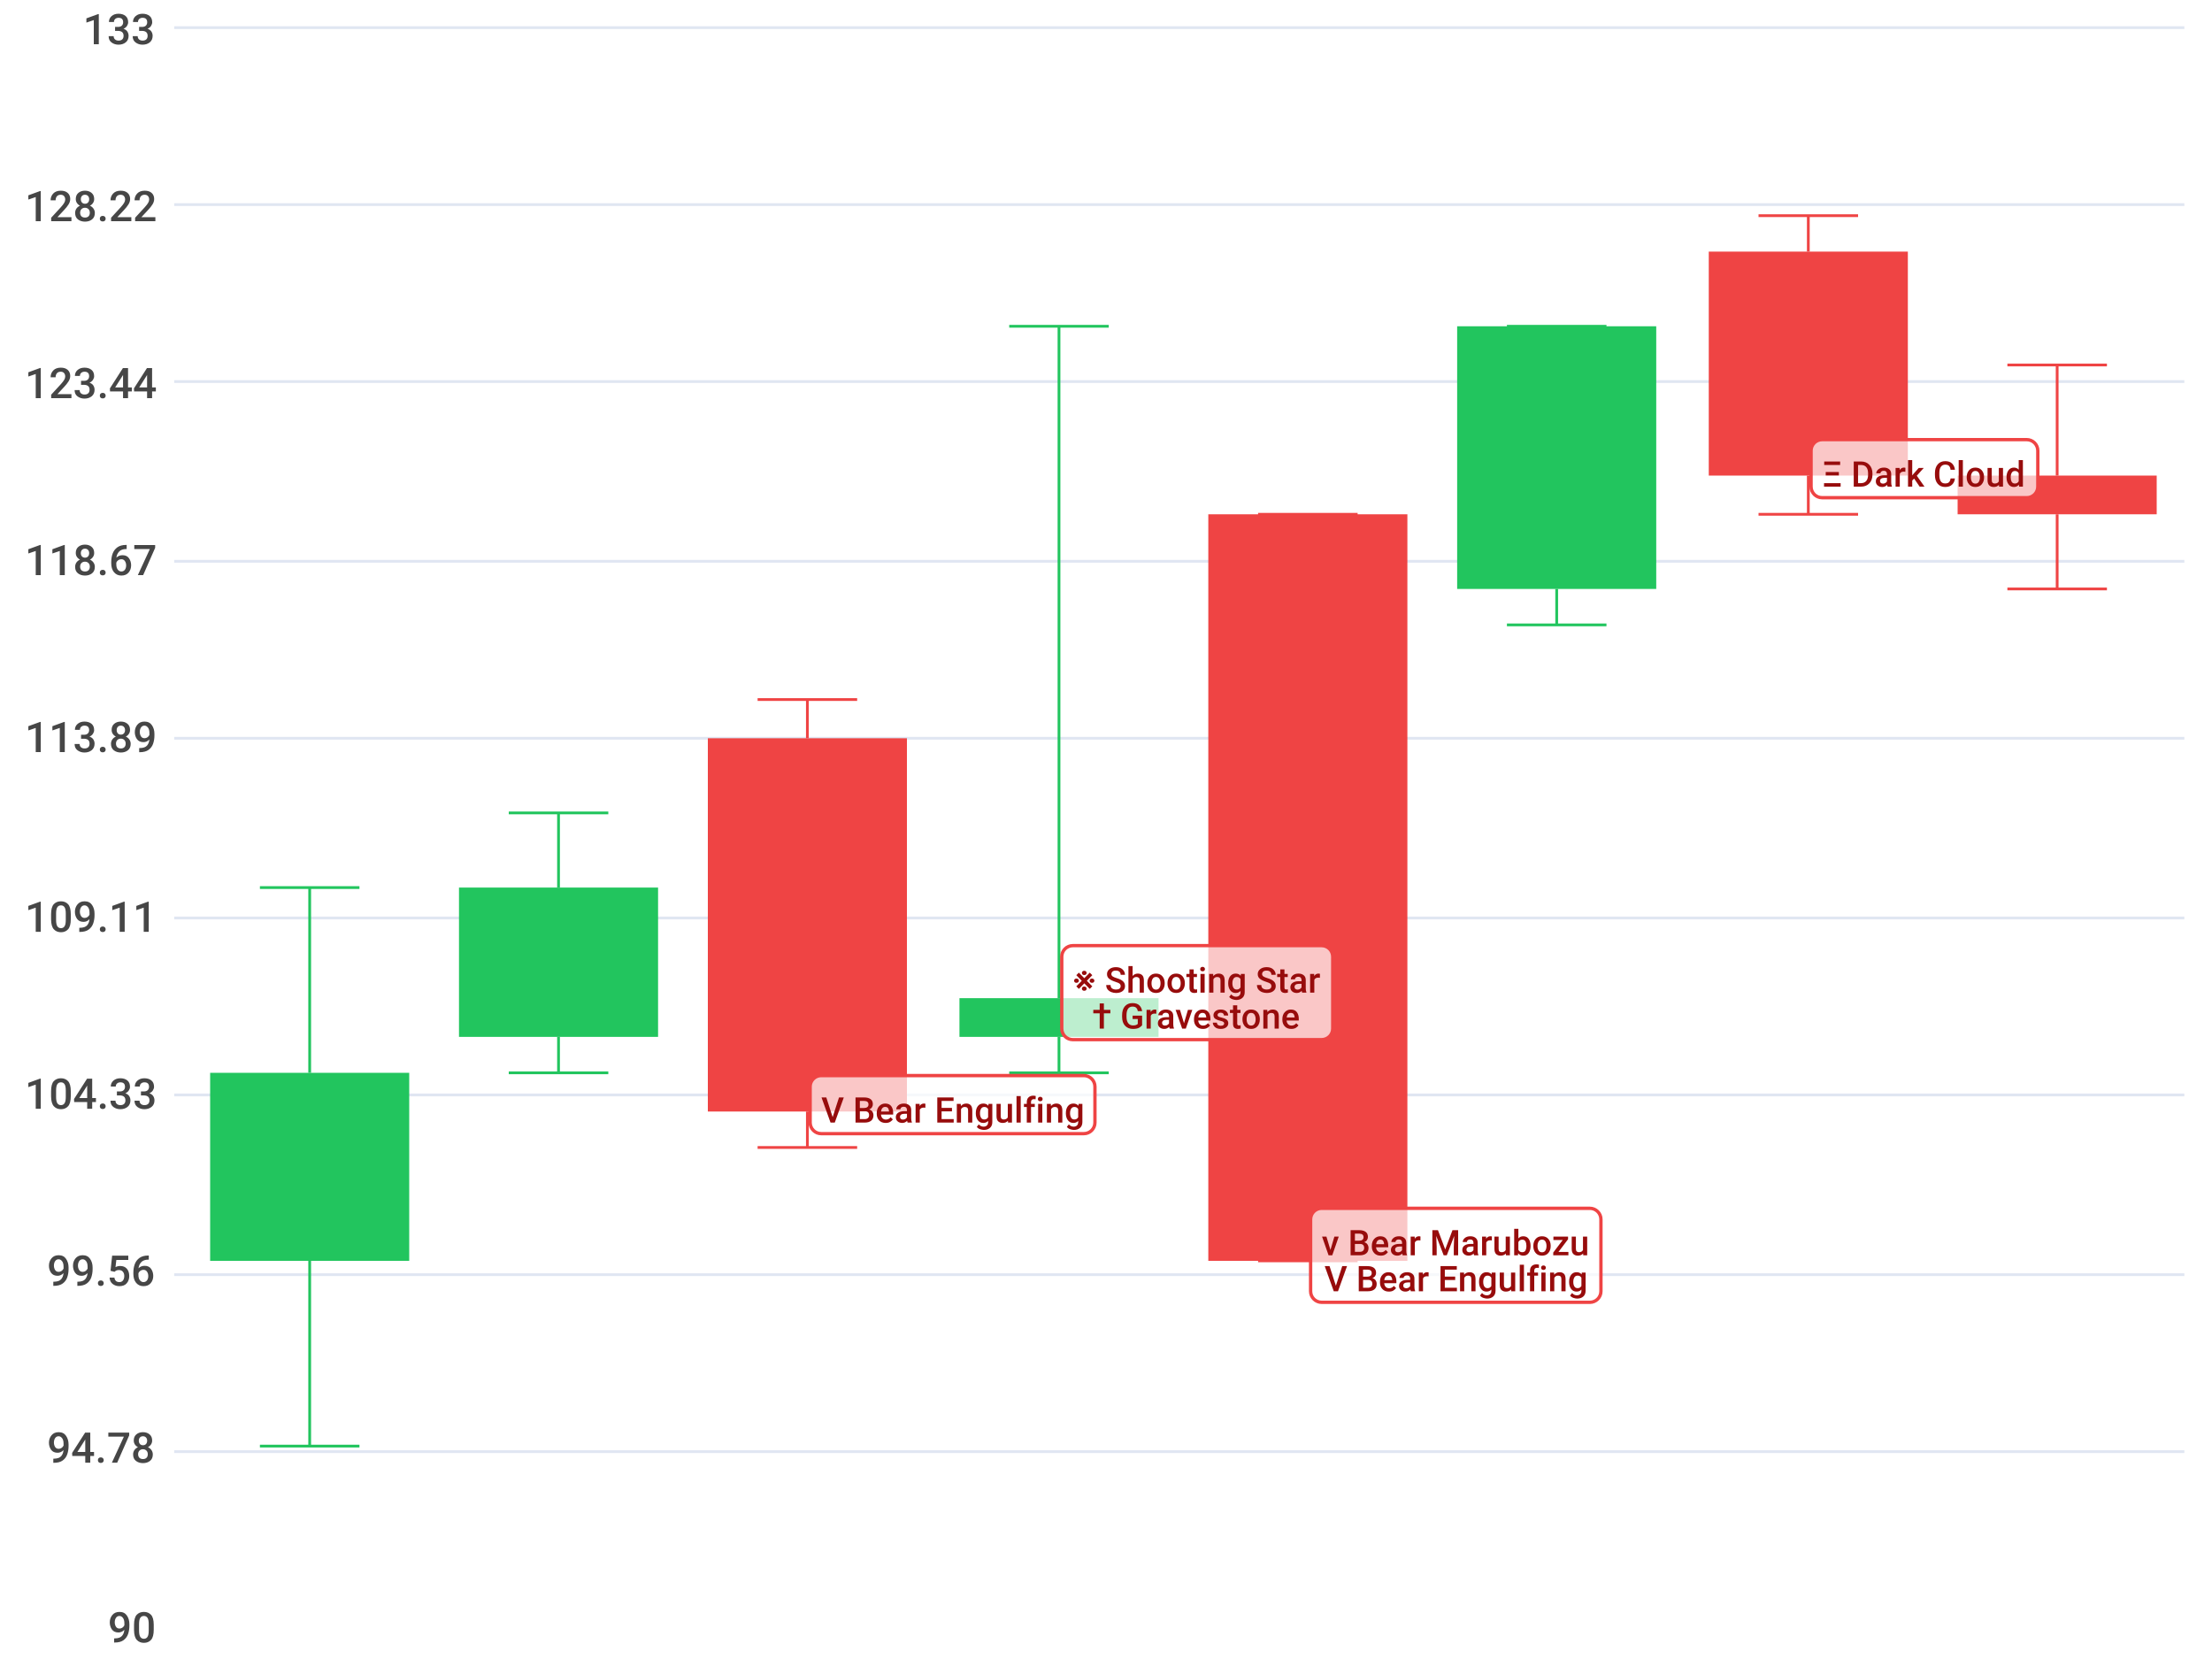
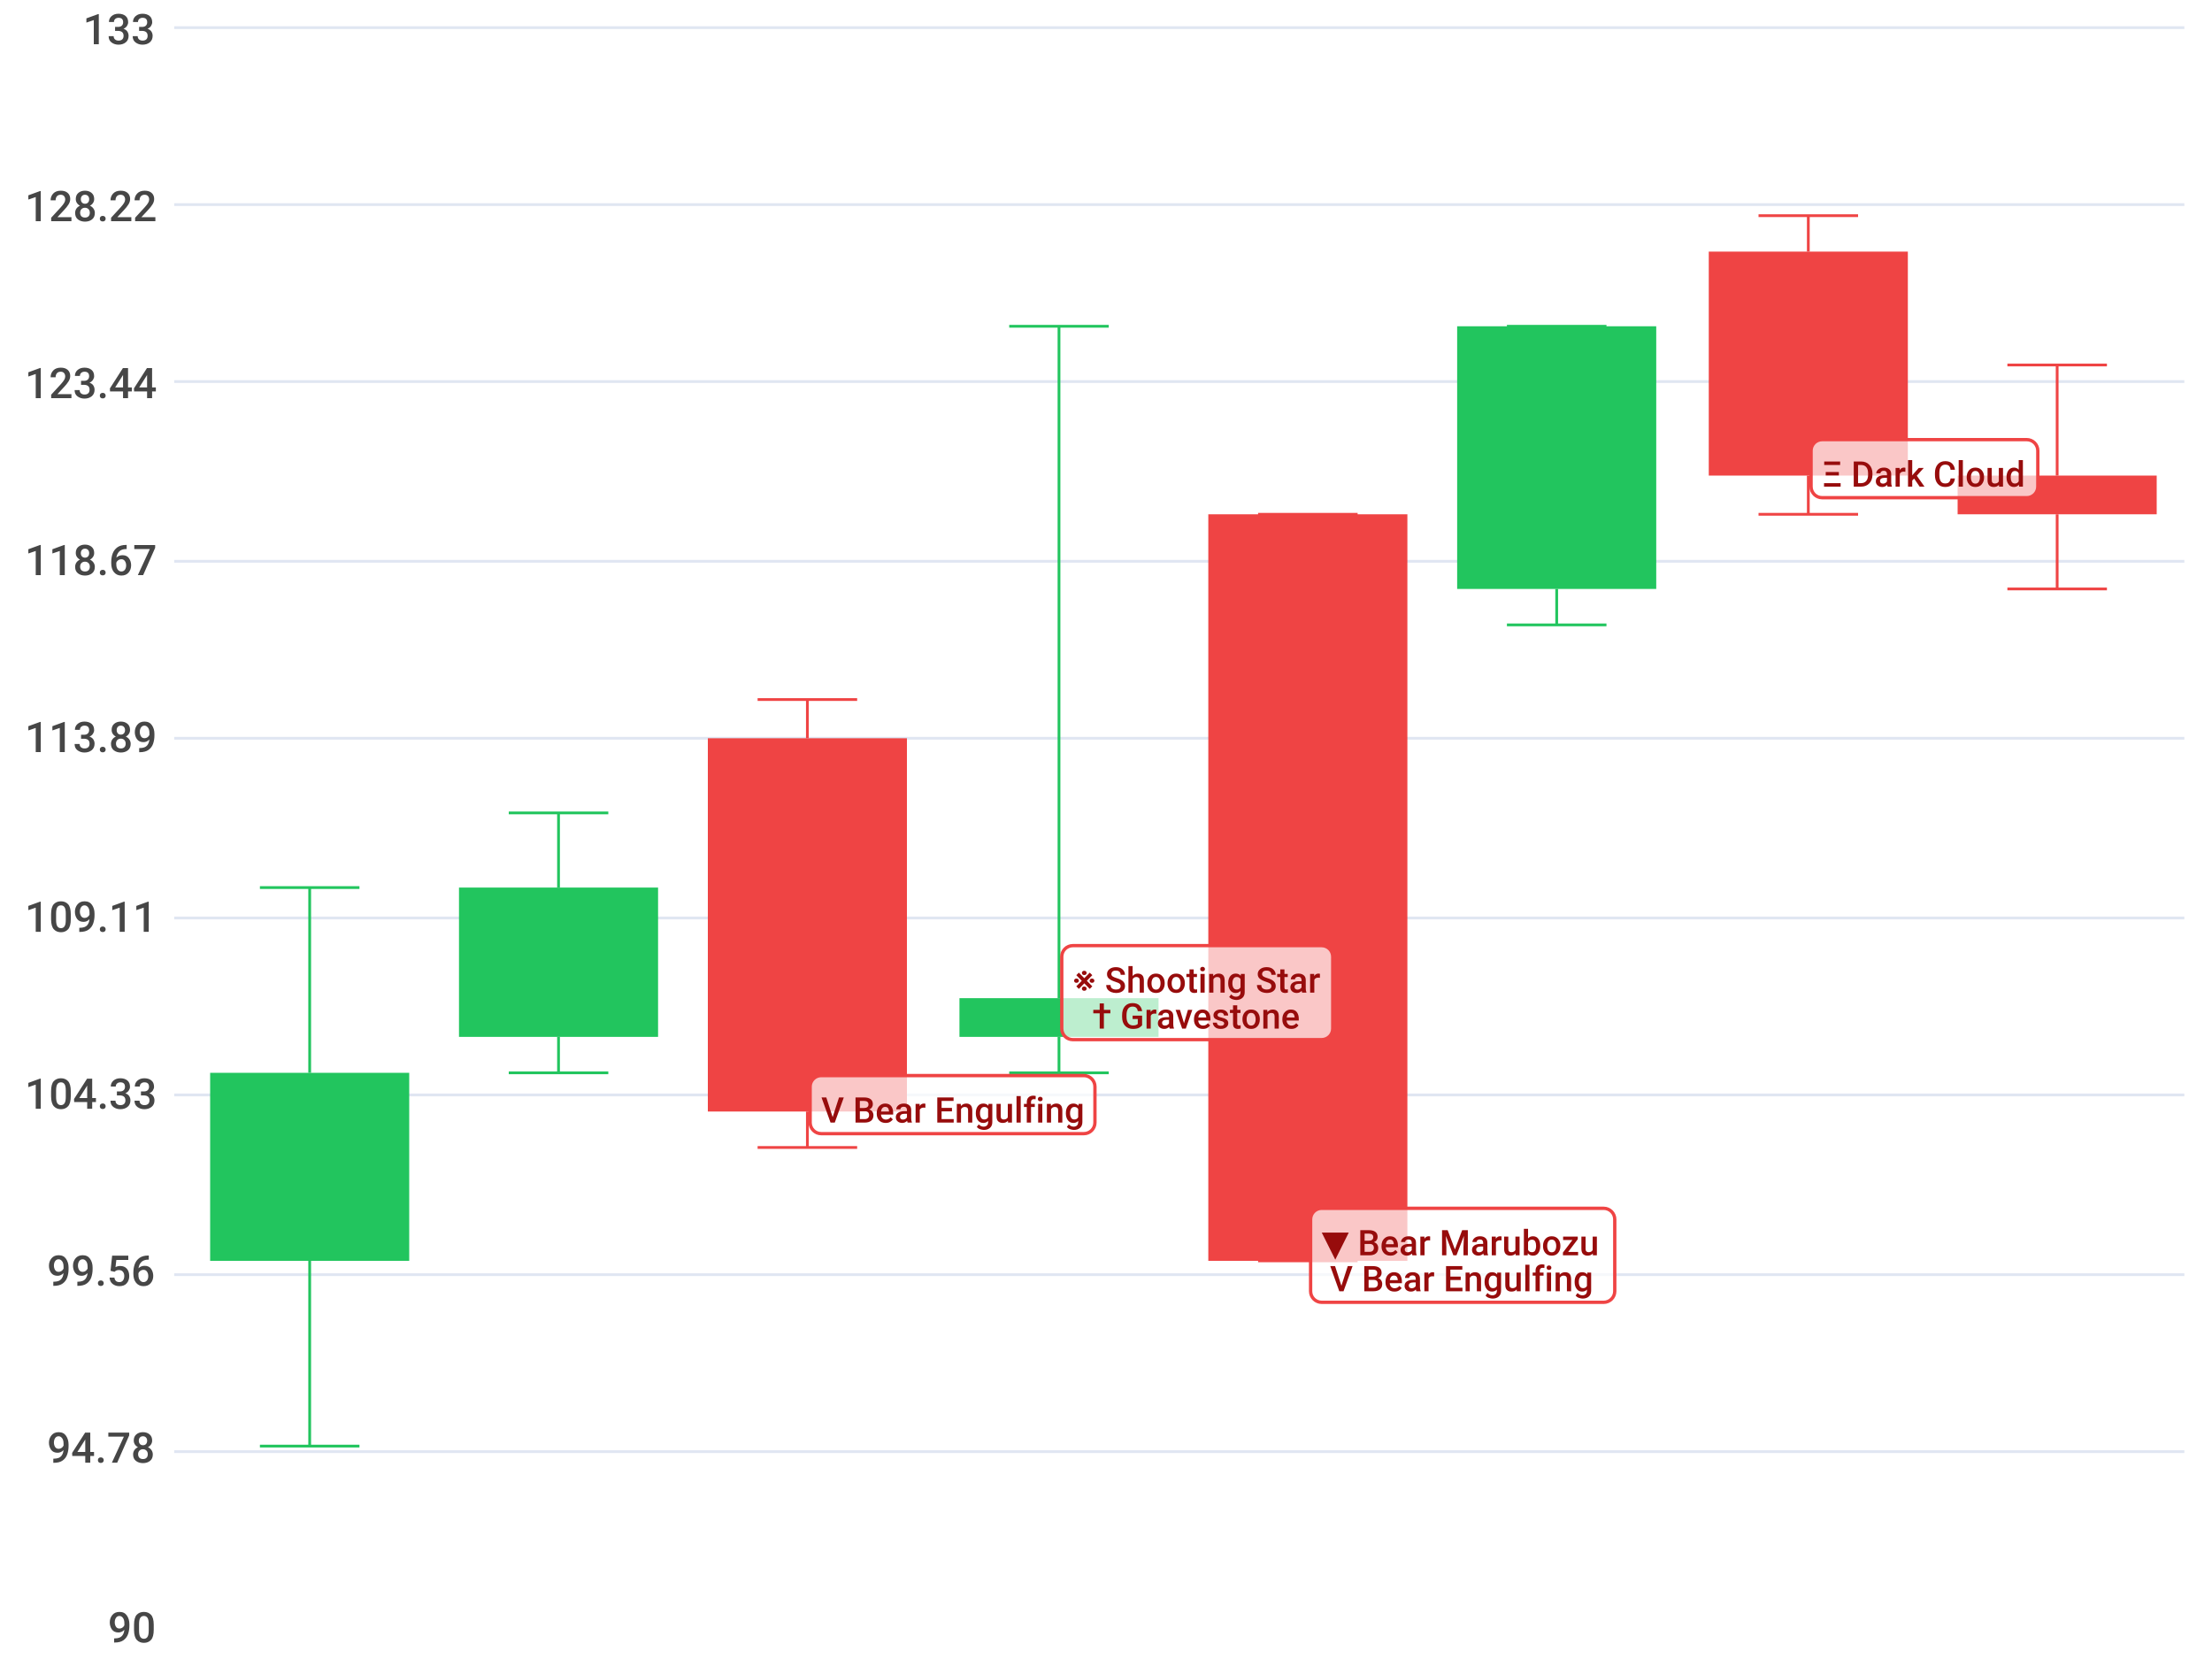
<svg xmlns="http://www.w3.org/2000/svg" viewBox="0 0 800 600">
  <path d="M 0 0 L 800 0 L 800 600 L 0 600 L 0 0" style="stroke:none;fill:white" />
  <text x="30" y="16" style="stroke:none;fill:rgb(70,70,70);font-size:15.3px;font-family:'Roboto Medium',sans-serif">133</text>
  <text x="9" y="80" style="stroke:none;fill:rgb(70,70,70);font-size:15.3px;font-family:'Roboto Medium',sans-serif">128.22</text>
  <text x="9" y="144" style="stroke:none;fill:rgb(70,70,70);font-size:15.3px;font-family:'Roboto Medium',sans-serif">123.44</text>
  <text x="9" y="208" style="stroke:none;fill:rgb(70,70,70);font-size:15.3px;font-family:'Roboto Medium',sans-serif">118.67</text>
  <text x="9" y="272" style="stroke:none;fill:rgb(70,70,70);font-size:15.3px;font-family:'Roboto Medium',sans-serif">113.89</text>
  <text x="9" y="337" style="stroke:none;fill:rgb(70,70,70);font-size:15.3px;font-family:'Roboto Medium',sans-serif">109.11</text>
  <text x="9" y="401" style="stroke:none;fill:rgb(70,70,70);font-size:15.3px;font-family:'Roboto Medium',sans-serif">104.33</text>
  <text x="17" y="465" style="stroke:none;fill:rgb(70,70,70);font-size:15.3px;font-family:'Roboto Medium',sans-serif">99.56</text>
  <text x="17" y="529" style="stroke:none;fill:rgb(70,70,70);font-size:15.3px;font-family:'Roboto Medium',sans-serif">94.78</text>
  <text x="39" y="594" style="stroke:none;fill:rgb(70,70,70);font-size:15.3px;font-family:'Roboto Medium',sans-serif">90</text>
  <path d="M 63 10 L 790 10" style="stroke-width:1;stroke:rgb(224,230,242);fill:none" />
  <path d="M 63 74 L 790 74" style="stroke-width:1;stroke:rgb(224,230,242);fill:none" />
  <path d="M 63 138 L 790 138" style="stroke-width:1;stroke:rgb(224,230,242);fill:none" />
  <path d="M 63 203 L 790 203" style="stroke-width:1;stroke:rgb(224,230,242);fill:none" />
  <path d="M 63 267 L 790 267" style="stroke-width:1;stroke:rgb(224,230,242);fill:none" />
  <path d="M 63 332 L 790 332" style="stroke-width:1;stroke:rgb(224,230,242);fill:none" />
  <path d="M 63 396 L 790 396" style="stroke-width:1;stroke:rgb(224,230,242);fill:none" />
  <path d="M 63 461 L 790 461" style="stroke-width:1;stroke:rgb(224,230,242);fill:none" />
  <path d="M 63 525 L 790 525" style="stroke-width:1;stroke:rgb(224,230,242);fill:none" />
  <path d="M 112 321 L 112 388" style="stroke-width:1;stroke:rgb(34,197,94);fill:none" />
  <path d="M 112 456 L 112 523" style="stroke-width:1;stroke:rgb(34,197,94);fill:none" />
  <path d="M 94 321 L 130 321" style="stroke-width:1;stroke:rgb(34,197,94);fill:none" />
  <path d="M 94 523 L 130 523" style="stroke-width:1;stroke:rgb(34,197,94);fill:none" />
  <path d="M 76 388 L 148 388 L 148 456 L 76 456 L 76 388" style="stroke:none;fill:rgb(34,197,94)" />
  <path d="M 202 294 L 202 321" style="stroke-width:1;stroke:rgb(34,197,94);fill:none" />
  <path d="M 202 375 L 202 388" style="stroke-width:1;stroke:rgb(34,197,94);fill:none" />
  <path d="M 184 294 L 220 294" style="stroke-width:1;stroke:rgb(34,197,94);fill:none" />
  <path d="M 184 388 L 220 388" style="stroke-width:1;stroke:rgb(34,197,94);fill:none" />
  <path d="M 166 321 L 238 321 L 238 375 L 166 375 L 166 321" style="stroke:none;fill:rgb(34,197,94)" />
  <path d="M 292 253 L 292 267" style="stroke-width:1;stroke:rgb(239,68,68);fill:none" />
  <path d="M 292 402 L 292 415" style="stroke-width:1;stroke:rgb(239,68,68);fill:none" />
  <path d="M 274 253 L 310 253" style="stroke-width:1;stroke:rgb(239,68,68);fill:none" />
  <path d="M 274 415 L 310 415" style="stroke-width:1;stroke:rgb(239,68,68);fill:none" />
  <path d="M 256 267 L 328 267 L 328 402 L 256 402 L 256 267" style="stroke:none;fill:rgb(239,68,68)" />
  <path d="M 383 118 L 383 361" style="stroke-width:1;stroke:rgb(34,197,94);fill:none" />
  <path d="M 383 375 L 383 388" style="stroke-width:1;stroke:rgb(34,197,94);fill:none" />
  <path d="M 365 118 L 401 118" style="stroke-width:1;stroke:rgb(34,197,94);fill:none" />
  <path d="M 365 388 L 401 388" style="stroke-width:1;stroke:rgb(34,197,94);fill:none" />
  <path d="M 347 361 L 419 361 L 419 375 L 347 375 L 347 361" style="stroke:none;fill:rgb(34,197,94)" />
  <path d="M 455 186 L 491 186" style="stroke-width:1;stroke:rgb(239,68,68);fill:none" />
  <path d="M 455 456 L 491 456" style="stroke-width:1;stroke:rgb(239,68,68);fill:none" />
  <path d="M 437 186 L 509 186 L 509 456 L 437 456 L 437 186" style="stroke:none;fill:rgb(239,68,68)" />
  <path d="M 563 213 L 563 226" style="stroke-width:1;stroke:rgb(34,197,94);fill:none" />
  <path d="M 545 118 L 581 118" style="stroke-width:1;stroke:rgb(34,197,94);fill:none" />
  <path d="M 545 226 L 581 226" style="stroke-width:1;stroke:rgb(34,197,94);fill:none" />
  <path d="M 527 118 L 599 118 L 599 213 L 527 213 L 527 118" style="stroke:none;fill:rgb(34,197,94)" />
  <path d="M 654 78 L 654 91" style="stroke-width:1;stroke:rgb(239,68,68);fill:none" />
  <path d="M 654 172 L 654 186" style="stroke-width:1;stroke:rgb(239,68,68);fill:none" />
  <path d="M 636 78 L 672 78" style="stroke-width:1;stroke:rgb(239,68,68);fill:none" />
  <path d="M 636 186 L 672 186" style="stroke-width:1;stroke:rgb(239,68,68);fill:none" />
  <path d="M 618 91 L 690 91 L 690 172 L 618 172 L 618 91" style="stroke:none;fill:rgb(239,68,68)" />
  <path d="M 744 132 L 744 172" style="stroke-width:1;stroke:rgb(239,68,68);fill:none" />
  <path d="M 744 186 L 744 213" style="stroke-width:1;stroke:rgb(239,68,68);fill:none" />
  <path d="M 726 132 L 762 132" style="stroke-width:1;stroke:rgb(239,68,68);fill:none" />
  <path d="M 726 213 L 762 213" style="stroke-width:1;stroke:rgb(239,68,68);fill:none" />
  <path d="M 708 172 L 780 172 L 780 186 L 708 186 L 708 172" style="stroke:none;fill:rgb(239,68,68)" />
  <path d="M 297 389 L 392 389 L 392 389 A 4 4 90.00 0 1 396 393 L 396 406 L 396 406 A 4 4 90.00 0 1 392 410 L 297 410 L 297 410 A 4 4 90.00 0 1 293 406 L 293 393 L 293 393 A 4 4 90.00 0 1 297 389 Z" style="stroke-width:1.2;stroke:rgb(239,68,68);fill:rgba(255,255,255,0.7)" />
  <text x="297" y="406" style="stroke:none;fill:rgb(151,12,12);font-size:12.8px;font-family:'Roboto Medium',sans-serif">V Bear Engulfing</text>
  <path d="M 388 342 L 478 342 L 478 342 A 4 4 90.00 0 1 482 346 L 482 372 L 482 372 A 4 4 90.00 0 1 478 376 L 388 376 L 388 376 A 4 4 90.00 0 1 384 372 L 384 346 L 384 346 A 4 4 90.00 0 1 388 342 Z" style="stroke-width:1.2;stroke:rgb(239,68,68);fill:rgba(255,255,255,0.7)" />
  <text x="388" y="359" style="stroke:none;fill:rgb(151,12,12);font-size:12.8px;font-family:'Roboto Medium',sans-serif">※ Shooting Star</text>
  <text x="395" y="372" style="stroke:none;fill:rgb(151,12,12);font-size:12.8px;font-family:'Roboto Medium',sans-serif">† Gravestone</text>
-   <path d="M 478 437 L 575 437 L 575 437 A 4 4 90.00 0 1 579 441 L 579 467 L 579 467 A 4 4 90.00 0 1 575 471 L 478 471 L 478 471 A 4 4 90.00 0 1 474 467 L 474 441 L 474 441 A 4 4 90.00 0 1 478 437 Z" style="stroke-width:1.2;stroke:rgb(239,68,68);fill:rgba(255,255,255,0.7)" />
-   <text x="478" y="454" style="stroke:none;fill:rgb(151,12,12);font-size:12.8px;font-family:'Roboto Medium',sans-serif">v Bear Marubozu</text>
-   <text x="479" y="467" style="stroke:none;fill:rgb(151,12,12);font-size:12.8px;font-family:'Roboto Medium',sans-serif">V Bear Engulfing</text>
+   <path d="M 478 437 L 580 437 L 580 437 A 4 4 90.00 0 1 584 441 L 584 467 L 584 467 A 4 4 90.00 0 1 580 471 L 478 471 L 478 471 A 4 4 90.00 0 1 474 467 L 474 441 L 474 441 A 4 4 90.00 0 1 478 437 Z" style="stroke-width:1.2;stroke:rgb(239,68,68);fill:rgba(255,255,255,0.7)" />
+   <text x="478" y="454" style="stroke:none;fill:rgb(151,12,12);font-size:12.8px;font-family:'Roboto Medium',sans-serif">▼ Bear Marubozu</text>
+   <text x="481" y="467" style="stroke:none;fill:rgb(151,12,12);font-size:12.8px;font-family:'Roboto Medium',sans-serif">V Bear Engulfing</text>
  <path d="M 659 159 L 733 159 L 733 159 A 4 4 90.00 0 1 737 163 L 737 176 L 737 176 A 4 4 90.00 0 1 733 180 L 659 180 L 659 180 A 4 4 90.00 0 1 655 176 L 655 163 L 655 163 A 4 4 90.00 0 1 659 159 Z" style="stroke-width:1.2;stroke:rgb(239,68,68);fill:rgba(255,255,255,0.7)" />
  <text x="659" y="176" style="stroke:none;fill:rgb(151,12,12);font-size:12.8px;font-family:'Roboto Medium',sans-serif">Ξ Dark Cloud</text>
</svg>
